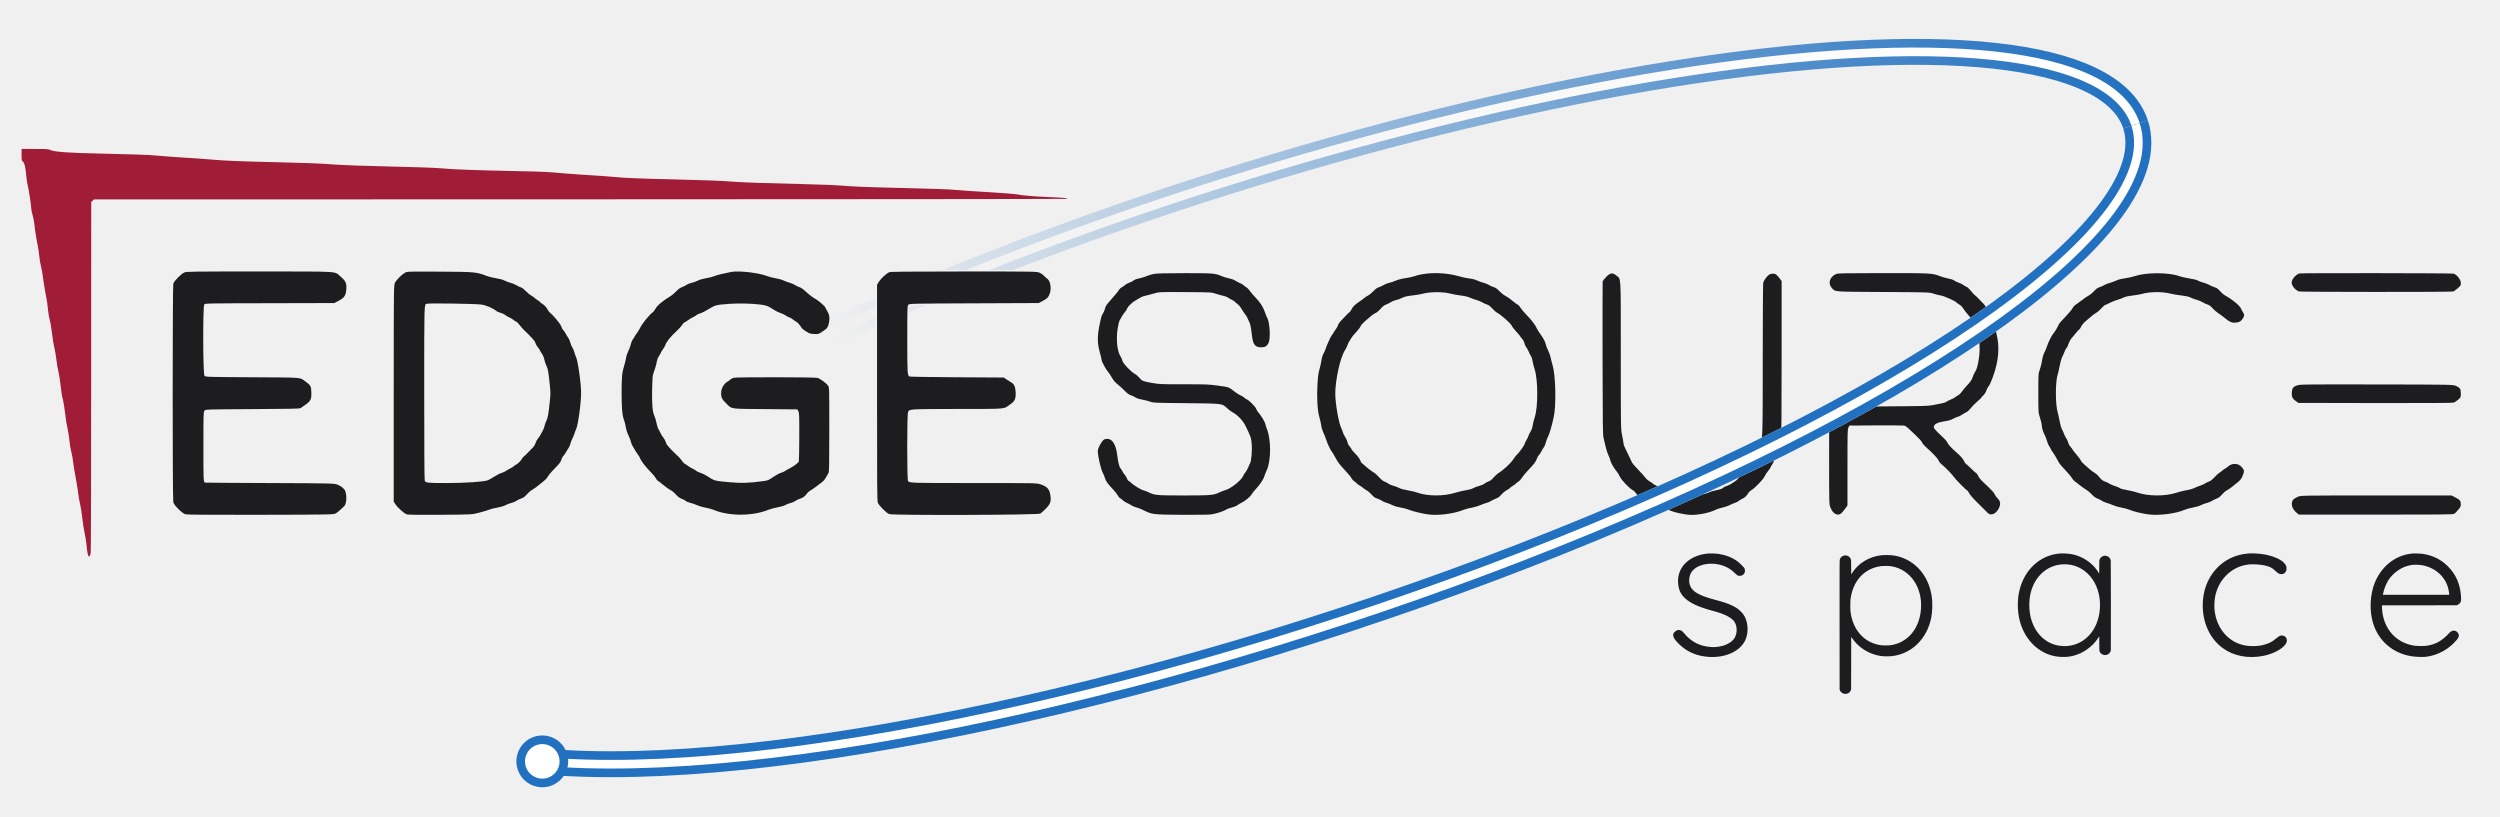
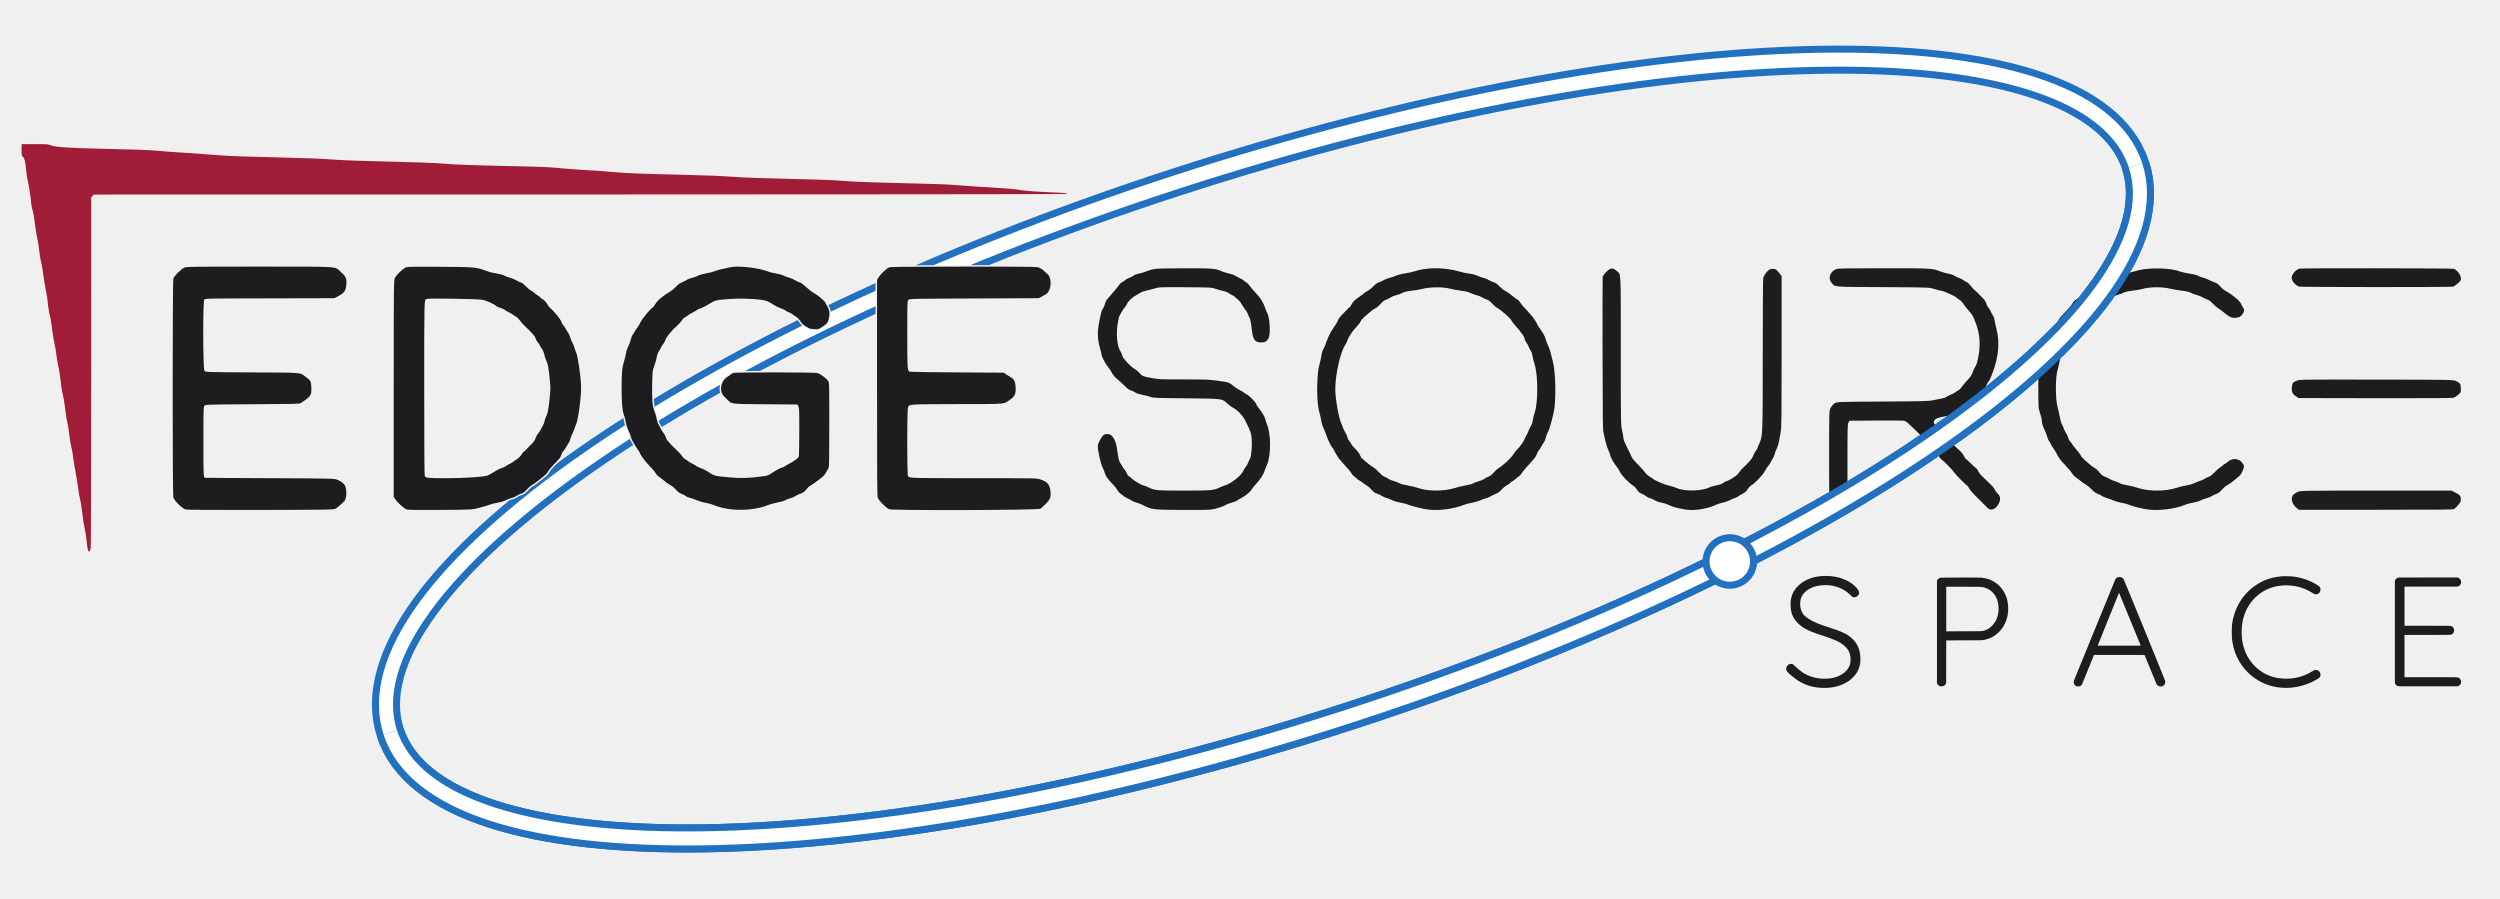
- <svg xmlns="http://www.w3.org/2000/svg" viewBox="-40 -276 4632 1512" role="img" aria-label="Edgesource Space">
+ <svg xmlns="http://www.w3.org/2000/svg" viewBox="-40 -267 4632 1664" role="img" aria-label="Edgesource Space">
  <defs>
    <path id="w" d="M3015 5791 c-63 -28 -190 -158 -204 -206 -15 -56 -16 -3988 0 -4050 15 -60 164 -207 226 -224 30 -8 423 -11 1395 -9 1354 3 1354 3 1396 30 22 15 58 44 80 65 21 21 51 47 64 59 46 37 59 177 27 280 -14 45 -66 90 -139 121 -65 28 -65 28 -1265 33 -660 3 -1201 6 -1202 8 -23 24 -25 84 -24 675 0 604 1 632 19 657 19 25 19 25 888 30 718 4 873 7 894 19 13 8 56 38 95 66 94 70 108 100 104 228 -5 112 -14 129 -105 195 -118 85 -15 76 -988 82 -869 5 -869 5 -888 30 -28 38 -31 1289 -3 1320 17 19 45 20 1214 22 l1196 3 65 34 c117 60 145 98 156 213 10 116 -8 160 -101 239 -128 109 40 98 -1505 99 -1293 0 -1357 -1 -1395 -19z M7104 5787 c-54 -29 -148 -120 -182 -177 -27 -45 -27 -45 -27 -2055 l0 -2010 30 -46 c42 -65 166 -175 212 -189 27 -8 203 -11 623 -8 585 4 585 4 726 41 78 20 161 46 185 56 24 11 89 27 144 36 66 12 117 27 150 45 28 15 75 33 105 40 30 6 73 24 95 40 22 15 64 35 92 44 41 14 63 30 100 72 25 30 67 67 92 81 25 15 60 38 78 52 18 14 55 44 84 66 97 76 120 98 140 137 11 21 52 72 92 112 127 130 146 154 157 198 7 24 24 57 40 73 15 17 35 45 45 64 9 19 30 51 45 73 15 21 34 62 40 91 7 28 23 70 35 92 13 22 30 63 38 91 8 28 22 64 30 80 40 77 101 545 93 714 -9 214 -62 562 -94 627 -11 21 -24 61 -31 88 -7 28 -23 66 -36 86 -13 20 -30 62 -39 93 -8 31 -25 71 -39 89 -13 18 -34 52 -47 77 -13 25 -33 55 -46 66 -12 12 -28 41 -34 65 -12 42 -142 201 -207 252 -13 11 -32 35 -43 55 -24 48 -69 96 -108 116 -18 9 -32 21 -32 26 0 5 -20 21 -44 35 -23 14 -52 35 -62 46 -10 12 -37 30 -59 41 -22 11 -67 48 -100 82 -36 37 -72 66 -90 70 -16 4 -55 22 -85 40 -30 18 -80 39 -110 46 -30 7 -80 25 -110 41 -36 18 -90 33 -155 43 -55 8 -132 27 -170 41 -203 77 -217 78 -880 82 -600 3 -600 3 -641 -20z m1416 -590 c92 -14 222 -70 280 -122 8 -7 41 -21 73 -30 31 -9 70 -27 86 -41 16 -13 50 -33 76 -44 27 -11 63 -34 82 -50 18 -17 40 -30 48 -30 8 0 34 -26 59 -57 24 -32 54 -67 65 -78 185 -179 222 -222 232 -261 6 -22 26 -58 45 -79 19 -21 34 -43 34 -49 0 -5 16 -33 36 -62 24 -34 41 -75 50 -118 7 -36 25 -87 38 -113 28 -54 37 -105 62 -344 16 -159 16 -175 -1 -335 -22 -216 -38 -301 -64 -345 -11 -20 -25 -59 -31 -89 -6 -29 -22 -73 -38 -98 -15 -24 -35 -61 -45 -81 -11 -20 -30 -48 -44 -62 -13 -15 -31 -48 -39 -74 -8 -29 -30 -65 -52 -88 -116 -120 -163 -167 -170 -167 -4 0 -16 -15 -26 -32 -27 -48 -76 -97 -117 -118 -19 -10 -41 -26 -48 -34 -8 -9 -33 -25 -57 -35 -24 -11 -58 -31 -76 -44 -18 -14 -56 -31 -85 -40 -29 -8 -89 -38 -133 -67 -45 -28 -97 -58 -117 -67 -70 -29 -422 -53 -774 -53 -337 0 -380 4 -399 41 -7 12 -10 581 -10 1630 0 1704 -2 1630 45 1650 33 15 903 2 1015 -14z M13145 5801 c-169 -34 -256 -55 -306 -76 -32 -14 -102 -32 -156 -40 -64 -11 -117 -26 -153 -44 -30 -16 -81 -34 -112 -40 -31 -7 -74 -23 -94 -37 -20 -14 -60 -34 -89 -45 -37 -14 -68 -36 -106 -77 -30 -31 -72 -68 -95 -82 -159 -96 -253 -175 -294 -247 -16 -29 -39 -57 -50 -63 -39 -21 -185 -197 -218 -263 -18 -36 -48 -86 -66 -111 -19 -24 -42 -59 -52 -78 -9 -18 -26 -45 -37 -59 -10 -15 -23 -49 -28 -75 -5 -27 -25 -82 -45 -122 -21 -42 -40 -100 -46 -140 -6 -37 -21 -98 -33 -137 -39 -119 -48 -213 -48 -500 0 -275 11 -412 39 -489 18 -48 28 -86 44 -175 6 -36 27 -95 46 -132 18 -37 38 -89 44 -116 6 -26 19 -59 29 -73 10 -14 28 -45 40 -68 12 -24 37 -63 56 -87 18 -25 37 -55 41 -67 15 -49 96 -157 182 -244 49 -49 99 -109 111 -132 12 -23 31 -47 44 -53 12 -7 40 -27 62 -46 67 -57 128 -101 175 -127 26 -13 68 -49 95 -80 37 -42 62 -61 104 -77 31 -11 66 -30 78 -41 12 -11 50 -27 84 -35 35 -8 90 -27 124 -43 34 -16 100 -36 153 -45 51 -9 118 -27 150 -40 283 -121 724 -121 1020 0 35 14 110 34 167 45 63 11 120 28 147 43 24 14 66 30 95 37 28 6 66 22 84 35 18 14 55 32 83 41 63 20 104 51 137 99 13 20 42 46 64 57 22 11 73 46 113 77 40 31 90 69 110 84 32 25 53 56 111 162 14 27 16 109 16 805 0 763 0 776 -20 810 -27 46 -149 136 -202 149 -52 14 -1490 15 -1547 2 -21 -5 -50 -20 -65 -34 -14 -14 -38 -31 -52 -38 -56 -29 -109 -113 -116 -182 -9 -101 8 -141 91 -220 115 -111 47 -101 726 -107 l595 -5 17 -35 c16 -32 18 -75 17 -470 -1 -239 -4 -445 -8 -458 -7 -26 -86 -86 -171 -130 -31 -15 -69 -38 -85 -49 -17 -12 -50 -27 -75 -33 -25 -6 -88 -41 -141 -76 -94 -64 -98 -66 -195 -79 -260 -35 -391 -39 -601 -21 -308 28 -287 22 -443 123 -27 17 -78 41 -114 53 -35 11 -70 28 -78 37 -7 9 -36 26 -64 39 -27 12 -63 33 -80 47 -16 13 -44 32 -62 41 -18 9 -46 38 -62 64 -16 26 -68 83 -117 126 -48 44 -100 96 -115 117 -15 20 -31 40 -37 43 -5 3 -17 29 -26 57 -10 28 -30 66 -46 84 -16 18 -39 55 -51 81 -11 27 -29 60 -39 74 -10 14 -26 63 -35 110 -8 47 -27 109 -41 139 -35 75 -46 219 -40 506 4 181 9 239 22 275 35 95 55 163 64 221 6 33 19 71 31 86 11 15 29 46 40 69 10 24 32 60 48 81 17 21 35 55 41 75 18 54 98 155 196 244 48 43 98 98 112 121 13 23 33 45 44 48 11 4 40 22 65 41 25 19 70 46 99 60 30 14 59 32 66 40 6 8 37 21 68 30 31 9 101 45 156 80 115 72 132 76 390 95 173 12 412 6 573 -15 103 -14 145 -31 244 -98 32 -21 84 -47 117 -57 32 -10 74 -29 92 -43 19 -14 51 -31 72 -38 21 -7 53 -25 70 -40 18 -15 46 -35 64 -44 18 -9 48 -40 68 -70 41 -62 45 -66 122 -114 51 -32 67 -36 138 -40 80 -4 80 -4 157 47 84 55 100 76 118 166 17 84 7 148 -35 216 -19 31 -35 61 -35 67 0 11 -110 109 -155 137 -18 11 -53 34 -80 50 -26 17 -83 62 -125 102 -52 48 -90 75 -117 82 -21 6 -59 24 -84 40 -24 16 -72 36 -106 45 -34 9 -83 27 -110 41 -28 14 -88 31 -144 40 -52 8 -123 26 -156 40 -152 61 -526 104 -668 76z M16072 5795 c-49 -22 -155 -121 -191 -179 l-31 -52 0 -2002 c0 -1768 1 -2006 15 -2038 22 -53 159 -190 209 -209 70 -26 2760 -18 2801 9 17 10 62 51 101 91 86 87 101 130 86 244 -17 118 -56 163 -182 207 -70 24 -70 24 -1229 24 -1182 0 -1199 1 -1227 38 -20 26 -20 1228 0 1276 24 58 -3 56 922 59 957 2 834 -10 984 94 73 50 94 103 88 218 -5 95 -30 151 -80 179 -18 10 -57 35 -87 55 l-53 36 -867 5 c-476 3 -872 9 -880 14 -39 25 -41 51 -41 690 0 589 1 615 19 637 19 24 19 24 1218 29 l1198 5 65 34 c36 18 76 43 88 55 90 82 92 298 3 364 -20 15 -46 39 -59 54 -12 14 -46 38 -74 52 -52 26 -52 26 -1407 26 -1151 -1 -1361 -3 -1389 -15z M20981 5765 c-41 -8 -99 -25 -131 -39 -31 -14 -89 -32 -129 -41 -73 -15 -104 -27 -131 -51 -8 -7 -40 -22 -71 -33 -31 -12 -65 -31 -75 -42 -11 -12 -36 -30 -57 -41 -21 -10 -46 -33 -55 -50 -15 -26 -67 -90 -220 -265 -16 -18 -34 -55 -40 -84 -7 -28 -21 -64 -32 -79 -29 -41 -36 -64 -71 -237 -40 -201 -38 -325 10 -498 17 -60 31 -119 31 -130 0 -12 10 -39 21 -60 12 -22 30 -58 42 -80 11 -22 36 -60 57 -85 21 -25 54 -74 73 -110 25 -45 55 -80 98 -115 34 -27 94 -82 133 -121 54 -55 83 -76 121 -88 27 -9 65 -27 85 -41 23 -16 65 -29 122 -39 47 -8 115 -25 150 -38 62 -22 74 -22 663 -28 690 -7 665 -4 762 -94 32 -29 74 -61 93 -71 98 -50 197 -153 249 -260 97 -199 102 -214 113 -332 10 -116 -8 -329 -31 -357 -5 -6 -19 -37 -31 -69 -12 -32 -35 -73 -51 -91 -16 -18 -37 -53 -48 -78 -33 -79 -233 -236 -328 -259 -26 -7 -77 -27 -113 -44 -100 -50 -159 -55 -662 -55 -497 0 -537 4 -645 58 -33 17 -76 33 -96 37 -44 8 -178 90 -229 139 -20 20 -42 36 -48 36 -6 0 -22 24 -34 53 -13 29 -31 59 -41 67 -9 7 -26 32 -37 54 -11 23 -29 50 -39 62 -22 24 -43 110 -60 249 -27 223 -114 327 -237 284 -40 -14 -122 -160 -122 -217 0 -93 58 -344 95 -407 12 -22 30 -65 38 -95 17 -57 52 -106 158 -217 32 -35 68 -81 79 -103 11 -22 33 -46 48 -54 15 -8 36 -24 47 -36 11 -13 43 -33 71 -46 28 -12 67 -33 87 -47 20 -14 60 -31 89 -37 29 -7 80 -26 113 -43 183 -91 180 -91 715 -95 293 -2 515 1 560 7 88 12 235 59 277 89 16 11 60 28 99 37 39 9 86 28 109 44 22 16 56 36 75 45 67 31 164 111 190 157 14 24 53 72 86 107 64 66 138 179 150 228 3 16 24 68 46 116 80 177 80 571 0 763 -12 28 -24 66 -27 86 -6 38 -72 150 -128 214 -19 22 -40 57 -46 77 -12 36 -146 168 -171 168 -5 0 -25 13 -43 30 -19 16 -56 39 -83 50 -26 12 -78 45 -114 74 -92 74 -88 73 -293 101 -175 24 -211 25 -634 25 -433 0 -453 1 -588 25 -173 31 -184 35 -235 96 -23 27 -60 59 -83 71 -71 36 -222 196 -231 243 -4 22 -21 61 -37 86 -61 97 -82 308 -51 511 13 84 27 139 41 160 11 18 30 51 42 73 11 22 34 54 49 70 16 17 36 48 45 71 17 43 101 121 167 155 20 10 53 30 73 43 20 14 62 30 93 36 31 6 102 25 158 41 100 30 100 30 585 27 484 -3 484 -3 564 -30 44 -15 106 -32 137 -38 31 -6 74 -22 94 -36 20 -14 56 -34 80 -46 24 -11 44 -24 44 -29 0 -4 19 -21 43 -37 27 -19 57 -54 82 -98 22 -37 54 -85 72 -106 17 -21 37 -55 43 -76 7 -20 21 -50 30 -67 10 -16 23 -66 29 -110 6 -44 15 -116 21 -160 19 -143 60 -190 165 -190 74 0 107 19 139 81 39 73 23 379 -23 460 -10 16 -28 61 -41 100 -31 98 -90 191 -173 276 -40 40 -88 97 -107 125 -19 28 -51 61 -71 72 -20 12 -43 28 -50 38 -8 9 -39 27 -69 40 -30 14 -71 35 -90 48 -19 13 -71 30 -115 39 -43 9 -103 27 -133 41 -112 51 -161 55 -689 54 -361 -1 -507 -4 -562 -14z M26060 5773 c-95 -9 -189 -27 -244 -48 -33 -12 -113 -30 -176 -39 -76 -11 -137 -27 -180 -46 -36 -16 -90 -34 -120 -40 -30 -6 -75 -24 -100 -39 -25 -16 -65 -35 -90 -42 -33 -10 -61 -30 -105 -75 -33 -34 -80 -72 -105 -84 -25 -13 -54 -31 -65 -42 -11 -11 -41 -34 -67 -51 -109 -75 -138 -102 -164 -154 -15 -29 -31 -53 -35 -53 -5 0 -37 -30 -71 -67 -35 -37 -79 -84 -100 -104 -20 -21 -42 -55 -48 -76 -7 -21 -25 -54 -40 -73 -15 -19 -33 -46 -40 -60 -7 -14 -22 -36 -34 -50 -20 -22 -103 -206 -121 -270 -4 -14 -20 -49 -36 -78 -16 -30 -30 -77 -34 -110 -4 -31 -16 -91 -27 -132 -34 -127 -36 -140 -48 -320 -15 -234 0 -496 35 -608 13 -42 28 -110 34 -150 5 -42 22 -98 39 -135 17 -34 40 -93 53 -132 25 -80 83 -200 109 -230 10 -11 41 -62 68 -114 40 -74 74 -120 160 -211 60 -63 119 -134 130 -156 11 -22 39 -53 61 -67 23 -15 41 -31 41 -35 0 -5 19 -19 43 -32 23 -13 57 -36 75 -52 18 -15 49 -37 70 -47 20 -11 58 -44 84 -74 39 -45 59 -59 108 -75 33 -12 72 -30 87 -42 14 -11 51 -28 82 -36 31 -9 81 -29 111 -44 33 -17 94 -34 152 -44 54 -9 119 -26 145 -38 62 -27 254 -75 363 -89 189 -26 480 12 661 86 34 14 103 32 153 40 51 9 118 29 152 45 34 16 83 34 110 40 27 6 66 22 86 36 21 13 63 34 93 45 41 15 67 34 103 75 27 31 72 68 105 86 31 17 57 34 57 39 0 4 20 20 44 34 24 14 50 33 58 42 7 9 29 26 49 39 20 12 50 44 65 70 16 26 63 83 105 128 125 132 156 172 173 224 9 27 26 58 37 68 12 11 33 42 46 69 14 28 36 64 49 81 13 16 28 55 35 85 6 29 24 77 39 104 25 45 67 186 106 360 50 220 38 776 -20 970 -13 44 -30 109 -37 145 -7 36 -28 93 -46 128 -18 35 -38 87 -44 115 -11 51 -48 119 -118 214 -19 26 -42 66 -52 89 -27 59 -94 145 -187 242 -45 45 -93 102 -108 127 -14 25 -38 52 -53 60 -15 7 -41 25 -57 39 -70 60 -123 97 -174 125 -30 16 -80 56 -111 88 -43 45 -68 63 -103 73 -26 7 -66 25 -89 40 -23 15 -67 33 -97 40 -30 7 -82 25 -115 40 -40 19 -90 33 -150 40 -49 6 -136 24 -192 41 -174 50 -388 70 -573 52z m408 -372 c44 -12 133 -28 198 -36 85 -11 136 -24 179 -44 34 -15 85 -34 115 -41 30 -7 75 -25 100 -40 25 -16 64 -34 88 -41 32 -9 58 -29 100 -74 31 -34 71 -69 88 -78 74 -38 252 -195 273 -241 10 -23 48 -72 85 -111 36 -38 66 -73 66 -77 0 -4 18 -27 39 -52 25 -29 41 -59 46 -86 4 -22 18 -54 32 -71 14 -16 33 -51 44 -78 10 -27 29 -65 42 -84 15 -22 27 -59 32 -94 4 -32 20 -98 37 -148 66 -199 67 -713 3 -897 -14 -40 -30 -104 -36 -143 -6 -46 -19 -84 -38 -115 -16 -25 -34 -63 -41 -84 -7 -22 -26 -60 -41 -85 -16 -25 -29 -52 -29 -60 0 -25 -102 -168 -146 -206 -13 -11 -43 -50 -67 -87 -48 -74 -185 -200 -278 -256 -19 -12 -58 -48 -86 -80 -36 -41 -63 -62 -93 -72 -23 -8 -57 -26 -76 -41 -18 -14 -64 -34 -100 -43 -37 -9 -86 -28 -108 -41 -26 -15 -78 -29 -141 -39 -55 -9 -140 -29 -190 -45 -210 -68 -523 -67 -708 3 -36 13 -114 32 -174 41 -74 12 -125 26 -163 46 -30 15 -77 33 -105 39 -27 6 -68 23 -90 39 -22 16 -58 34 -79 42 -26 9 -58 36 -95 77 -31 35 -68 70 -83 78 -38 20 -152 107 -195 149 -20 19 -40 35 -44 35 -4 0 -15 21 -25 47 -10 27 -34 64 -54 85 -71 74 -110 119 -110 127 0 5 -15 27 -34 50 -20 23 -37 57 -41 80 -3 21 -22 63 -41 92 -19 30 -39 72 -45 94 -6 22 -19 56 -29 75 -46 90 -110 459 -110 633 0 261 94 681 180 809 16 24 37 66 46 93 9 28 27 64 39 80 12 17 29 44 38 60 8 17 46 61 82 99 37 39 74 87 82 108 15 36 44 65 205 200 25 20 60 43 79 51 20 8 59 42 89 76 40 46 65 65 105 80 29 11 69 31 89 45 20 14 62 30 94 37 31 6 81 24 111 40 45 23 82 32 186 44 72 9 155 22 185 31 144 39 374 41 518 5z M33620 5764 c-117 -51 -157 -173 -83 -255 72 -80 -3 -73 953 -79 855 -5 855 -5 935 -31 44 -15 105 -30 135 -34 56 -7 266 -101 290 -130 6 -8 31 -26 56 -40 27 -16 53 -43 71 -73 15 -26 57 -81 94 -122 74 -84 82 -97 132 -226 73 -186 92 -366 62 -575 -19 -130 -39 -201 -70 -248 -14 -20 -33 -62 -43 -93 -19 -59 -45 -95 -122 -176 -25 -26 -60 -69 -78 -95 -18 -27 -46 -56 -63 -65 -18 -9 -44 -27 -60 -40 -16 -13 -56 -34 -90 -47 -34 -14 -70 -32 -79 -40 -10 -9 -51 -22 -91 -30 -41 -7 -112 -22 -159 -31 -77 -17 -167 -19 -932 -24 -846 -5 -846 -5 -889 -35 -27 -19 -54 -50 -71 -84 -28 -53 -28 -53 -28 -877 0 -823 0 -823 26 -881 29 -67 57 -101 99 -118 60 -26 99 -3 176 105 l39 54 0 706 c0 651 1 708 18 740 l17 35 490 3 c270 1 505 0 523 -3 18 -3 49 -22 71 -43 21 -20 86 -82 145 -136 67 -63 109 -111 116 -131 7 -20 38 -57 78 -92 128 -114 213 -204 228 -243 9 -22 30 -50 47 -64 64 -49 205 -192 237 -241 32 -48 237 -255 252 -255 4 0 19 -21 32 -48 15 -30 75 -98 167 -188 79 -77 157 -155 172 -172 61 -67 157 -29 213 83 36 75 29 130 -26 183 -21 20 -45 54 -54 76 -10 25 -52 72 -113 130 -147 137 -166 158 -192 209 -13 26 -27 47 -31 47 -4 0 -49 40 -100 90 -51 49 -96 90 -100 90 -4 0 -19 24 -34 54 -18 35 -52 76 -94 114 -136 120 -197 185 -212 223 -10 25 -44 64 -96 111 -101 91 -154 150 -154 172 0 56 57 88 197 110 77 12 119 24 168 51 37 19 75 35 85 35 10 0 42 16 71 36 29 19 67 41 85 49 17 7 52 39 77 71 26 33 80 88 122 124 41 36 75 68 75 72 0 4 17 24 39 45 24 24 45 57 55 90 10 28 24 57 33 65 18 14 52 88 89 190 107 296 127 548 64 798 -16 63 -32 136 -35 162 -3 26 -17 62 -30 82 -13 19 -33 56 -44 82 -12 26 -31 57 -44 69 -12 13 -28 44 -34 69 -7 25 -27 61 -45 80 -97 103 -161 166 -167 166 -5 0 -36 34 -70 75 -34 41 -67 75 -74 75 -8 0 -36 16 -63 35 -27 20 -67 40 -89 46 -22 6 -59 24 -83 39 -28 19 -68 32 -115 40 -40 7 -110 27 -157 45 -140 54 -158 55 -1057 55 -717 -1 -833 -3 -863 -16z M39342 5764 c-62 -7 -145 -25 -185 -39 -39 -14 -121 -32 -182 -41 -76 -10 -129 -24 -170 -44 -33 -15 -88 -35 -122 -44 -35 -8 -80 -27 -100 -40 -21 -13 -58 -30 -83 -38 -33 -9 -60 -28 -100 -71 -30 -32 -72 -68 -93 -78 -37 -20 -83 -51 -181 -126 -28 -21 -62 -46 -78 -55 -15 -10 -38 -37 -50 -62 -13 -25 -73 -96 -134 -159 -61 -62 -115 -124 -119 -138 -10 -31 -72 -137 -101 -169 -31 -36 -90 -154 -115 -230 -11 -36 -34 -90 -51 -122 -19 -37 -34 -87 -43 -147 -7 -49 -26 -125 -41 -168 -28 -78 -28 -78 -28 -438 0 -360 0 -360 32 -459 18 -54 32 -113 32 -130 1 -53 20 -118 54 -186 18 -36 39 -90 46 -120 7 -30 26 -72 42 -94 15 -21 28 -44 28 -50 0 -6 18 -36 40 -65 22 -29 57 -87 78 -129 28 -58 62 -102 143 -187 59 -62 116 -130 128 -152 11 -22 35 -50 53 -62 18 -11 60 -43 93 -71 33 -27 82 -62 110 -78 27 -15 76 -55 109 -89 43 -46 73 -68 114 -83 30 -11 66 -30 80 -41 14 -10 50 -26 81 -35 31 -8 85 -28 121 -44 36 -16 106 -36 157 -45 50 -8 117 -27 148 -40 67 -30 228 -69 351 -86 193 -26 519 16 671 86 31 14 99 32 152 41 60 10 117 27 151 45 30 16 79 33 107 39 29 7 69 23 89 36 20 14 61 34 91 45 40 15 65 34 101 76 26 30 67 66 92 79 50 27 104 67 200 148 55 47 69 66 93 126 34 83 31 99 -20 158 -64 73 -178 76 -254 7 -22 -19 -44 -35 -49 -35 -5 0 -27 -15 -47 -33 -21 -18 -51 -41 -68 -51 -16 -10 -55 -46 -86 -80 -36 -39 -70 -66 -95 -75 -21 -7 -59 -26 -84 -41 -25 -16 -65 -34 -90 -40 -24 -7 -69 -25 -100 -40 -34 -17 -91 -34 -150 -43 -52 -9 -135 -29 -185 -46 -205 -69 -532 -67 -730 4 -39 14 -120 34 -182 44 -72 12 -122 26 -140 39 -16 11 -55 28 -88 37 -33 9 -80 30 -105 45 -25 15 -61 33 -82 39 -40 13 -69 37 -112 93 -15 21 -51 52 -79 69 -29 17 -63 42 -77 55 -14 12 -58 51 -98 85 -40 34 -75 73 -79 87 -3 13 -39 63 -79 109 -41 46 -74 89 -74 94 0 5 -16 27 -36 49 -22 24 -40 57 -45 82 -6 24 -22 61 -38 83 -15 22 -34 58 -41 80 -7 22 -23 58 -35 80 -14 23 -32 88 -45 155 -11 63 -27 135 -35 160 -46 147 -44 587 2 710 6 14 20 79 33 145 12 66 33 140 46 165 13 25 33 70 44 101 11 31 29 64 40 74 11 10 27 42 35 73 9 30 31 73 48 94 78 97 149 178 156 178 4 0 18 22 31 50 17 35 45 67 98 112 41 35 91 77 111 94 20 17 52 39 71 49 19 10 61 46 93 81 32 35 65 64 72 64 8 0 48 18 89 40 42 22 104 47 138 55 34 9 83 27 109 40 33 17 83 29 170 39 68 9 147 22 174 30 143 42 367 45 525 7 47 -12 141 -28 210 -36 91 -11 138 -22 173 -40 27 -14 76 -32 110 -41 34 -8 82 -28 107 -44 25 -15 64 -34 88 -41 32 -9 59 -29 100 -74 31 -33 77 -73 102 -88 25 -15 72 -50 105 -77 109 -91 157 -110 242 -94 54 10 70 20 103 66 35 47 38 79 11 116 -10 15 -27 47 -38 72 -27 60 -161 172 -294 244 -26 14 -68 50 -94 80 -36 43 -58 59 -98 72 -29 9 -74 29 -102 44 -27 16 -79 35 -114 44 -35 9 -80 26 -98 37 -22 14 -77 28 -158 40 -69 11 -146 28 -173 38 -136 54 -417 73 -650 45z M42200 5773 c-66 -23 -140 -111 -140 -167 0 -60 64 -139 135 -166 29 -11 2811 -12 2856 -1 14 3 52 30 85 59 56 50 59 55 59 100 0 59 -75 155 -135 172 -36 10 -2831 13 -2860 3z M29358 5708 c-32 -34 -61 -71 -64 -82 -2 -12 -3 -655 -2 -1431 3 -1292 4 -1415 20 -1475 9 -36 27 -108 38 -160 12 -52 34 -120 49 -150 16 -30 32 -74 36 -97 7 -42 69 -149 123 -213 17 -20 41 -60 55 -91 27 -62 172 -214 240 -252 24 -13 53 -44 74 -75 25 -41 45 -58 81 -74 26 -12 69 -36 96 -55 26 -18 56 -33 65 -33 9 0 35 -9 56 -21 22 -12 51 -27 65 -35 14 -7 58 -20 99 -28 41 -9 91 -24 112 -35 99 -52 314 -101 442 -101 146 0 343 43 447 96 25 13 81 31 125 40 44 9 103 29 130 44 28 15 73 35 102 44 28 10 57 24 65 33 7 9 36 26 64 39 50 22 87 57 120 113 10 16 33 38 53 49 65 37 216 194 245 255 14 31 44 76 65 101 22 25 43 56 47 68 3 13 19 41 35 63 15 22 33 63 39 90 6 28 24 76 41 107 19 38 34 90 45 155 8 54 22 131 30 171 11 61 14 304 14 1469 l0 1396 -41 54 c-24 30 -52 61 -63 69 -28 19 -95 18 -128 -4 -39 -26 -99 -109 -109 -151 -5 -20 -9 -652 -9 -1406 0 -1537 0 -1532 -69 -1675 -17 -36 -31 -70 -31 -77 0 -6 -12 -25 -26 -42 -14 -17 -34 -53 -44 -80 -24 -67 -60 -110 -228 -273 -7 -7 -27 -32 -43 -56 -16 -23 -44 -51 -62 -62 -18 -10 -50 -32 -72 -48 -22 -16 -64 -37 -92 -46 -29 -10 -55 -22 -59 -27 -11 -19 -66 -40 -146 -55 -45 -8 -99 -24 -120 -35 -140 -72 -477 -76 -610 -8 -22 11 -81 29 -131 40 -85 18 -287 105 -302 129 -3 5 -29 23 -59 39 -29 17 -65 48 -78 68 -14 21 -75 89 -136 151 -69 70 -115 126 -122 148 -6 18 -43 95 -81 170 -44 87 -69 147 -69 169 0 18 -11 85 -25 149 -25 116 -25 116 -25 1478 0 1539 7 1406 -80 1481 -71 60 -116 55 -192 -25z M42157 3698 c-70 -24 -87 -47 -94 -125 -7 -79 12 -122 74 -164 l48 -34 1419 -3 c953 -1 1430 1 1455 8 20 6 59 30 86 55 50 44 50 44 49 112 0 87 -10 103 -81 139 -58 29 -58 29 -1478 31 -1402 2 -1421 1 -1478 -19z M42170 1634 c-76 -36 -98 -59 -106 -109 -9 -61 25 -134 84 -182 l46 -38 1426 0 c1248 0 1428 2 1451 15 15 8 49 42 75 75 44 53 49 65 48 107 -1 59 -18 80 -106 124 l-68 34 -1397 0 c-1398 0 -1398 0 -1453 -26z" />
-     <path id="s" d="M3085 9684 c-971 -81 -1680 -605 -1846 -1366 -72 -330 -25 -756 113 -1033 245 -489 866 -845 1984 -1139 766 -202 1205 -430 1372 -712 159 -268 158 -670 -1 -954 -203 -360 -801 -604 -1412 -576 -715 34 -1269 310 -1717 857 -114 139 -182 183 -298 196 -100 10 -172 -21 -288 -122 -148 -130 -107 -332 120 -585 485 -543 1070 -848 1794 -935 1094 -133 2083 268 2442 990 240 484 191 1210 -111 1621 -88 120 -279 301 -407 386 -259 172 -621 318 -1128 454 -512 137 -635 174 -882 266 -546 203 -795 410 -896 743 -57 188 -35 465 51 651 312 675 1567 841 2401 318 125 -78 235 -168 349 -283 135 -137 190 -165 307 -159 130 7 218 64 280 180 34 63 34 223 0 286 -34 63 -310 337 -428 424 -328 243 -724 399 -1184 469 -132 19 -492 33 -615 23z M24740 9679 c-1191 -119 -2133 -989 -2445 -2259 -133 -543 -139 -1202 -15 -1767 250 -1141 1039 -2020 2045 -2278 404 -104 869 -110 1260 -18 629 148 1239 583 1579 1126 l55 89 3 -454 c3 -438 4 -454 24 -499 130 -281 551 -275 666 9 l23 57 3 2755 c1 1721 -1 2774 -7 2806 -37 199 -214 325 -412 293 -119 -19 -213 -92 -267 -207 l-27 -57 -5 -420 -5 -419 -46 79 c-319 548 -950 985 -1614 1119 -231 46 -598 67 -815 45z m525 -670 c1309 -112 2183 -1424 1970 -2959 -191 -1375 -1230 -2241 -2475 -2064 -817 117 -1464 716 -1734 1606 -129 426 -162 990 -85 1448 211 1259 1167 2069 2324 1969z M36445 9683 c-1640 -103 -2835 -1450 -2835 -3192 0 -1102 447 -2067 1220 -2638 687 -508 1586 -680 2545 -488 711 142 1362 545 1425 882 36 198 -89 360 -287 371 -113 6 -164 -19 -368 -183 -252 -203 -374 -270 -665 -365 -413 -137 -1021 -144 -1464 -19 -1170 331 -1873 1581 -1645 2929 172 1019 941 1825 1910 2000 382 69 915 38 1311 -76 225 -65 321 -122 511 -301 169 -159 233 -193 370 -193 99 0 147 19 210 82 76 77 102 144 102 269 0 102 -1 107 -39 185 -226 461 -1288 801 -2301 737z M46600 9684 c-19 -2 -78 -9 -130 -14 -983 -107 -1845 -805 -2243 -1815 -285 -726 -328 -1684 -107 -2438 323 -1107 1212 -1888 2360 -2076 293 -48 744 -63 960 -33 710 100 1358 459 1843 1021 147 171 177 276 114 403 -109 222 -366 251 -542 60 -476 -517 -854 -728 -1455 -813 -113 -16 -487 -16 -630 0 -1063 121 -1832 845 -2040 1920 -28 142 -50 353 -50 478 l0 103 2308 2 2307 3 60 28 c73 34 147 104 183 172 32 63 39 179 23 381 -62 756 -320 1334 -815 1830 -426 425 -954 683 -1577 769 -108 15 -494 28 -569 19z m460 -709 c834 -112 1500 -666 1704 -1415 32 -117 66 -315 66 -381 l0 -49 -2046 0 -2046 0 7 43 c41 249 173 604 309 826 309 506 876 890 1436 970 41 6 86 13 100 15 67 10 376 4 470 -9z M13805 9579 c-771 -73 -1462 -485 -1849 -1102 l-55 -88 -3 448 c-3 440 -4 449 -26 505 -124 309 -574 294 -673 -23 -19 -60 -19 -149 -17 -4058 l3 -3996 21 -46 c130 -281 551 -275 666 9 l23 57 3 1624 2 1624 53 -76 c410 -594 1040 -989 1762 -1103 156 -24 519 -30 694 -10 1236 138 2192 1083 2440 2411 71 382 81 893 25 1280 -203 1395 -1184 2404 -2472 2540 -147 16 -450 18 -597 4z m590 -688 c1142 -194 1900 -1278 1817 -2599 -78 -1224 -788 -2097 -1847 -2269 -153 -25 -504 -25 -665 0 -1002 155 -1702 940 -1842 2067 -17 139 -17 621 0 760 145 1166 883 1948 1947 2060 134 14 454 4 590 -19z" />
+     <path id="s" d="M3675 11934 c-400 -30 -661 -79 -950 -178 -767 -263 -1318 -806 -1489 -1468 -52 -203 -60 -276 -61 -548 0 -559 117 -916 422 -1295 370 -459 895 -750 1961 -1086 558 -176 1095 -385 1368 -534 408 -223 705 -542 814 -876 88 -269 92 -636 8 -884 -181 -541 -756 -933 -1528 -1042 -178 -25 -661 -25 -845 1 -721 99 -1254 363 -1795 892 -216 211 -245 229 -375 229 -83 0 -95 -2 -152 -34 -189 -102 -270 -320 -185 -493 28 -56 56 -89 170 -197 695 -657 1362 -992 2179 -1095 1333 -168 2487 255 3047 1116 231 355 328 751 298 1214 -41 624 -208 1019 -597 1408 -382 381 -760 560 -2105 991 -842 270 -1453 600 -1699 918 -266 345 -327 910 -144 1334 193 446 702 778 1353 882 931 150 1830 -124 2435 -739 77 -79 135 -130 163 -142 130 -58 287 -15 405 111 74 79 92 122 92 221 0 112 -43 196 -183 360 -428 499 -1118 822 -1952 915 -137 15 -547 27 -655 19z M39190 11914 c-25 -2 -101 -8 -170 -14 -1754 -150 -3212 -1405 -3655 -3147 -100 -393 -130 -651 -130 -1138 0 -398 6 -488 50 -777 324 -2113 2119 -3606 4260 -3545 611 18 1275 178 1876 453 221 101 499 263 572 332 222 212 30 618 -283 600 -90 -5 -132 -23 -278 -115 -391 -246 -866 -427 -1332 -507 -407 -71 -893 -72 -1290 -5 -1190 201 -2137 987 -2573 2134 -320 844 -323 1965 -5 2824 175 476 436 883 797 1242 654 652 1516 981 2501 956 695 -17 1326 -205 1910 -569 177 -111 207 -122 312 -116 195 11 333 164 333 368 0 146 -46 213 -223 328 -560 364 -1235 599 -1943 677 -135 15 -627 28 -729 19z M26443 11836 c-83 -26 -161 -93 -202 -173 -10 -21 -735 -1792 -1610 -3935 l-1591 -3896 0 -79 c0 -234 137 -365 367 -351 122 8 218 71 274 180 12 24 223 540 469 1148 l446 1105 1951 3 c1555 2 1952 0 1956 -10 139 -350 898 -2190 919 -2231 104 -195 351 -255 535 -131 115 79 166 202 141 347 -14 86 -3164 7799 -3216 7877 -43 63 -118 123 -181 145 -55 18 -199 19 -258 1z m928 -3238 l836 -2043 -1660 -3 c-913 -1 -1662 0 -1665 2 -5 6 1640 4086 1648 4086 3 0 382 -919 841 -2042z M48092 11809 c-98 -19 -194 -97 -244 -197 l-23 -47 0 -3950 0 -3950 21 -46 c26 -55 85 -123 135 -155 92 -58 -63 -54 2425 -52 l2281 3 68 35 c242 124 250 461 15 616 -86 57 23 54 -2177 54 l-2023 0 0 1630 0 1630 1758 0 c1947 0 1824 -4 1929 65 200 132 190 459 -18 591 -91 57 15 54 -1906 54 l-1763 0 0 1510 0 1510 2059 2 2058 3 68 35 c256 131 248 504 -13 632 l-67 33 -2270 1 c-1248 1 -2289 -2 -2313 -7z M12716 11794 c-94 -29 -178 -103 -220 -193 l-21 -46 0 -3945 0 -3945 33 -67 c60 -123 152 -179 302 -186 164 -7 282 61 346 201 l29 62 3 1642 2 1642 1368 4 c1498 3 1421 0 1681 63 895 218 1566 990 1705 1964 179 1241 -408 2316 -1468 2689 -170 60 -359 100 -570 120 -190 19 -3129 13 -3190 -5z m3194 -708 c509 -68 904 -351 1138 -815 192 -382 237 -928 116 -1406 -136 -536 -536 -990 -999 -1135 -223 -69 -100 -64 -1612 -67 l-1363 -4 0 1721 0 1720 1308 0 c1063 0 1327 -3 1412 -14z" />
    <g id="t">
      <use href="#w" transform="translate(0 808) scale(.1 -.1)" />
-       <use href="#s" transform="translate(3032.9 565.7) scale(0.3) translate(0 1581) scale(.1 -.1)" />
+       <use href="#s" transform="translate(3249.4 707.1) scale(0.24) translate(0 1581) scale(.1 -.1)" />
    </g>
-     <path id="f" d="M1700 0A1700 420 0 0 1 -1472.2 210" />
-     <path id="b" d="M1700 0A1700 420 0 0 0 -718.5 -380.6" />
-     <linearGradient id="bg" gradientUnits="userSpaceOnUse" x1="1700" y1="0" x2="-718.5" y2="0">
-       <stop offset="0" stop-color="#fff" />
-       <stop offset="1" stop-color="#fff" stop-opacity="0" />
-     </linearGradient>
-     <mask id="fade" maskUnits="userSpaceOnUse" x="-40" y="-276" width="4632" height="1512">
-       <rect transform="translate(2300 480) rotate(-18)" x="-1900" y="-620" width="3800" height="1240" fill="url(#bg)" />
-     </mask>
-     <mask id="behind" maskUnits="userSpaceOnUse" x="-40" y="-276" width="4632" height="1512">
-       <rect x="-40" y="-276" width="4632" height="1512" fill="#fff" />
+     <path id="r" d="M0 7973 c0 -103 1 -108 25 -128 30 -24 48 -107 65 -291 6 -63 18 -136 26 -162 16 -51 63 -364 64 -423 0 -19 11 -73 25 -118 13 -45 27 -117 31 -159 6 -80 42 -307 68 -427 8 -38 19 -120 25 -180 6 -61 20 -140 30 -177 11 -37 27 -127 36 -200 9 -73 29 -200 45 -283 36 -192 37 -199 50 -330 6 -60 20 -139 30 -175 10 -36 24 -103 29 -150 24 -193 44 -319 62 -390 10 -41 25 -133 34 -205 8 -71 24 -163 34 -204 11 -41 27 -135 36 -210 23 -203 32 -258 54 -341 10 -41 26 -142 36 -225 16 -143 26 -203 59 -360 8 -38 19 -120 25 -180 6 -61 20 -142 31 -180 11 -39 27 -126 35 -195 8 -69 31 -207 50 -307 20 -100 39 -224 44 -275 5 -51 20 -138 34 -193 14 -55 33 -174 42 -265 9 -91 28 -210 41 -265 12 -55 28 -148 34 -206 14 -144 28 -221 40 -233 16 -16 32 8 41 61 4 26 8 1500 8 3274 l1 3226 26 24 26 24 8976 2 c4937 1 8997 5 9022 9 l45 7 -46 8 c-25 4 -167 12 -315 18 -148 7 -305 16 -349 21 -44 5 -109 12 -145 15 -36 4 -68 9 -71 11 -11 7 -341 33 -544 44 -110 5 -222 12 -250 15 -59 6 -269 21 -480 35 -82 5 -357 14 -610 20 -622 14 -1062 28 -1225 40 -298 22 -464 30 -900 40 -629 14 -1051 29 -1205 40 -300 22 -503 30 -1115 45 -653 15 -953 27 -1135 45 -124 12 -316 26 -635 45 -135 9 -288 20 -340 25 -254 25 -336 29 -860 40 -819 18 -1154 30 -1365 50 -119 11 -543 27 -960 35 -402 8 -860 24 -1025 36 -328 23 -483 29 -1105 44 -644 15 -901 25 -1135 45 -221 18 -387 30 -640 45 -140 9 -318 22 -395 30 -137 15 -504 28 -1090 40 -579 12 -838 31 -911 65 -37 18 -63 20 -287 20 l-247 0 0 -107z" transform="translate(0 808) scale(.1 -.1)" />
+     <clipPath id="near">
+       <rect transform="translate(2300 565) rotate(-18)" x="-1900" y="0" width="3800" height="720" />
+     </clipPath>
+     <mask id="behind" maskUnits="userSpaceOnUse" x="-40" y="-267" width="4632" height="1664">
+       <rect x="-40" y="-267" width="4632" height="1664" fill="#fff" />
      <use href="#t" fill="#000" stroke="#000" stroke-width="56" stroke-linejoin="round" />
-     </mask>
-     <mask id="under" maskUnits="userSpaceOnUse" x="-40" y="-276" width="4632" height="1512">
-       <rect x="-40" y="-276" width="4632" height="1512" fill="#fff" />
-       <g transform="translate(2300 480) rotate(-18)">
-         <use href="#f" fill="none" stroke="#000" stroke-width="48" />
-         <circle cx="-1472.2" cy="210" r="56" fill="#000" />
-       </g>
+       <use href="#r" fill="#000" stroke="#000" stroke-width="56" stroke-linejoin="round" />
    </mask>
  </defs>
  <g mask="url(#behind)">
-     <g mask="url(#fade)">
-       <g transform="translate(2300 480) rotate(-18)">
-         <use href="#b" fill="none" stroke="#2271c0" stroke-width="48" />
-         <use href="#b" fill="none" stroke="#ffffff" stroke-width="16" />
-       </g>
+     <g transform="translate(2300 565) rotate(-18)">
+       <ellipse rx="1700" ry="520" fill="none" stroke="#2271c0" stroke-width="52" />
+       <ellipse rx="1700" ry="520" fill="none" stroke="#ffffff" stroke-width="26" />
    </g>
  </g>
-   <g mask="url(#under)">
-     <path d="M0 7973 c0 -103 1 -108 25 -128 30 -24 48 -107 65 -291 6 -63 18 -136 26 -162 16 -51 63 -364 64 -423 0 -19 11 -73 25 -118 13 -45 27 -117 31 -159 6 -80 42 -307 68 -427 8 -38 19 -120 25 -180 6 -61 20 -140 30 -177 11 -37 27 -127 36 -200 9 -73 29 -200 45 -283 36 -192 37 -199 50 -330 6 -60 20 -139 30 -175 10 -36 24 -103 29 -150 24 -193 44 -319 62 -390 10 -41 25 -133 34 -205 8 -71 24 -163 34 -204 11 -41 27 -135 36 -210 23 -203 32 -258 54 -341 10 -41 26 -142 36 -225 16 -143 26 -203 59 -360 8 -38 19 -120 25 -180 6 -61 20 -142 31 -180 11 -39 27 -126 35 -195 8 -69 31 -207 50 -307 20 -100 39 -224 44 -275 5 -51 20 -138 34 -193 14 -55 33 -174 42 -265 9 -91 28 -210 41 -265 12 -55 28 -148 34 -206 14 -144 28 -221 40 -233 16 -16 32 8 41 61 4 26 8 1500 8 3274 l1 3226 26 24 26 24 8976 2 c4937 1 8997 5 9022 9 l45 7 -46 8 c-25 4 -167 12 -315 18 -148 7 -305 16 -349 21 -44 5 -109 12 -145 15 -36 4 -68 9 -71 11 -11 7 -341 33 -544 44 -110 5 -222 12 -250 15 -59 6 -269 21 -480 35 -82 5 -357 14 -610 20 -622 14 -1062 28 -1225 40 -298 22 -464 30 -900 40 -629 14 -1051 29 -1205 40 -300 22 -503 30 -1115 45 -653 15 -953 27 -1135 45 -124 12 -316 26 -635 45 -135 9 -288 20 -340 25 -254 25 -336 29 -860 40 -819 18 -1154 30 -1365 50 -119 11 -543 27 -960 35 -402 8 -860 24 -1025 36 -328 23 -483 29 -1105 44 -644 15 -901 25 -1135 45 -221 18 -387 30 -640 45 -140 9 -318 22 -395 30 -137 15 -504 28 -1090 40 -579 12 -838 31 -911 65 -37 18 -63 20 -287 20 l-247 0 0 -107z" transform="translate(0 808) scale(.1 -.1)" fill="#a01c37" />
-     <use href="#t" fill="#1d1d1f" />
+   <use href="#r" fill="#a01c37" />
+   <use href="#t" fill="#1d1d1f" />
+   <g clip-path="url(#near)">
+     <g transform="translate(2300 565) rotate(-18)">
+       <ellipse rx="1700" ry="520" fill="none" stroke="#2271c0" stroke-width="52" />
+       <ellipse rx="1700" ry="520" fill="none" stroke="#ffffff" stroke-width="26" />
+     </g>
  </g>
-   <g transform="translate(2300 480) rotate(-18)">
-     <use href="#f" fill="none" stroke="#2271c0" stroke-width="48" />
-     <use href="#f" fill="none" stroke="#ffffff" stroke-width="16" />
-     <circle cx="-1472.2" cy="210" r="40" fill="#ffffff" stroke="#2271c0" stroke-width="16" />
+   <g transform="translate(2300 565) rotate(-18)">
+     <circle cx="758.3" cy="465.4" r="44" fill="#ffffff" stroke="#2271c0" stroke-width="13" />
  </g>
</svg>
